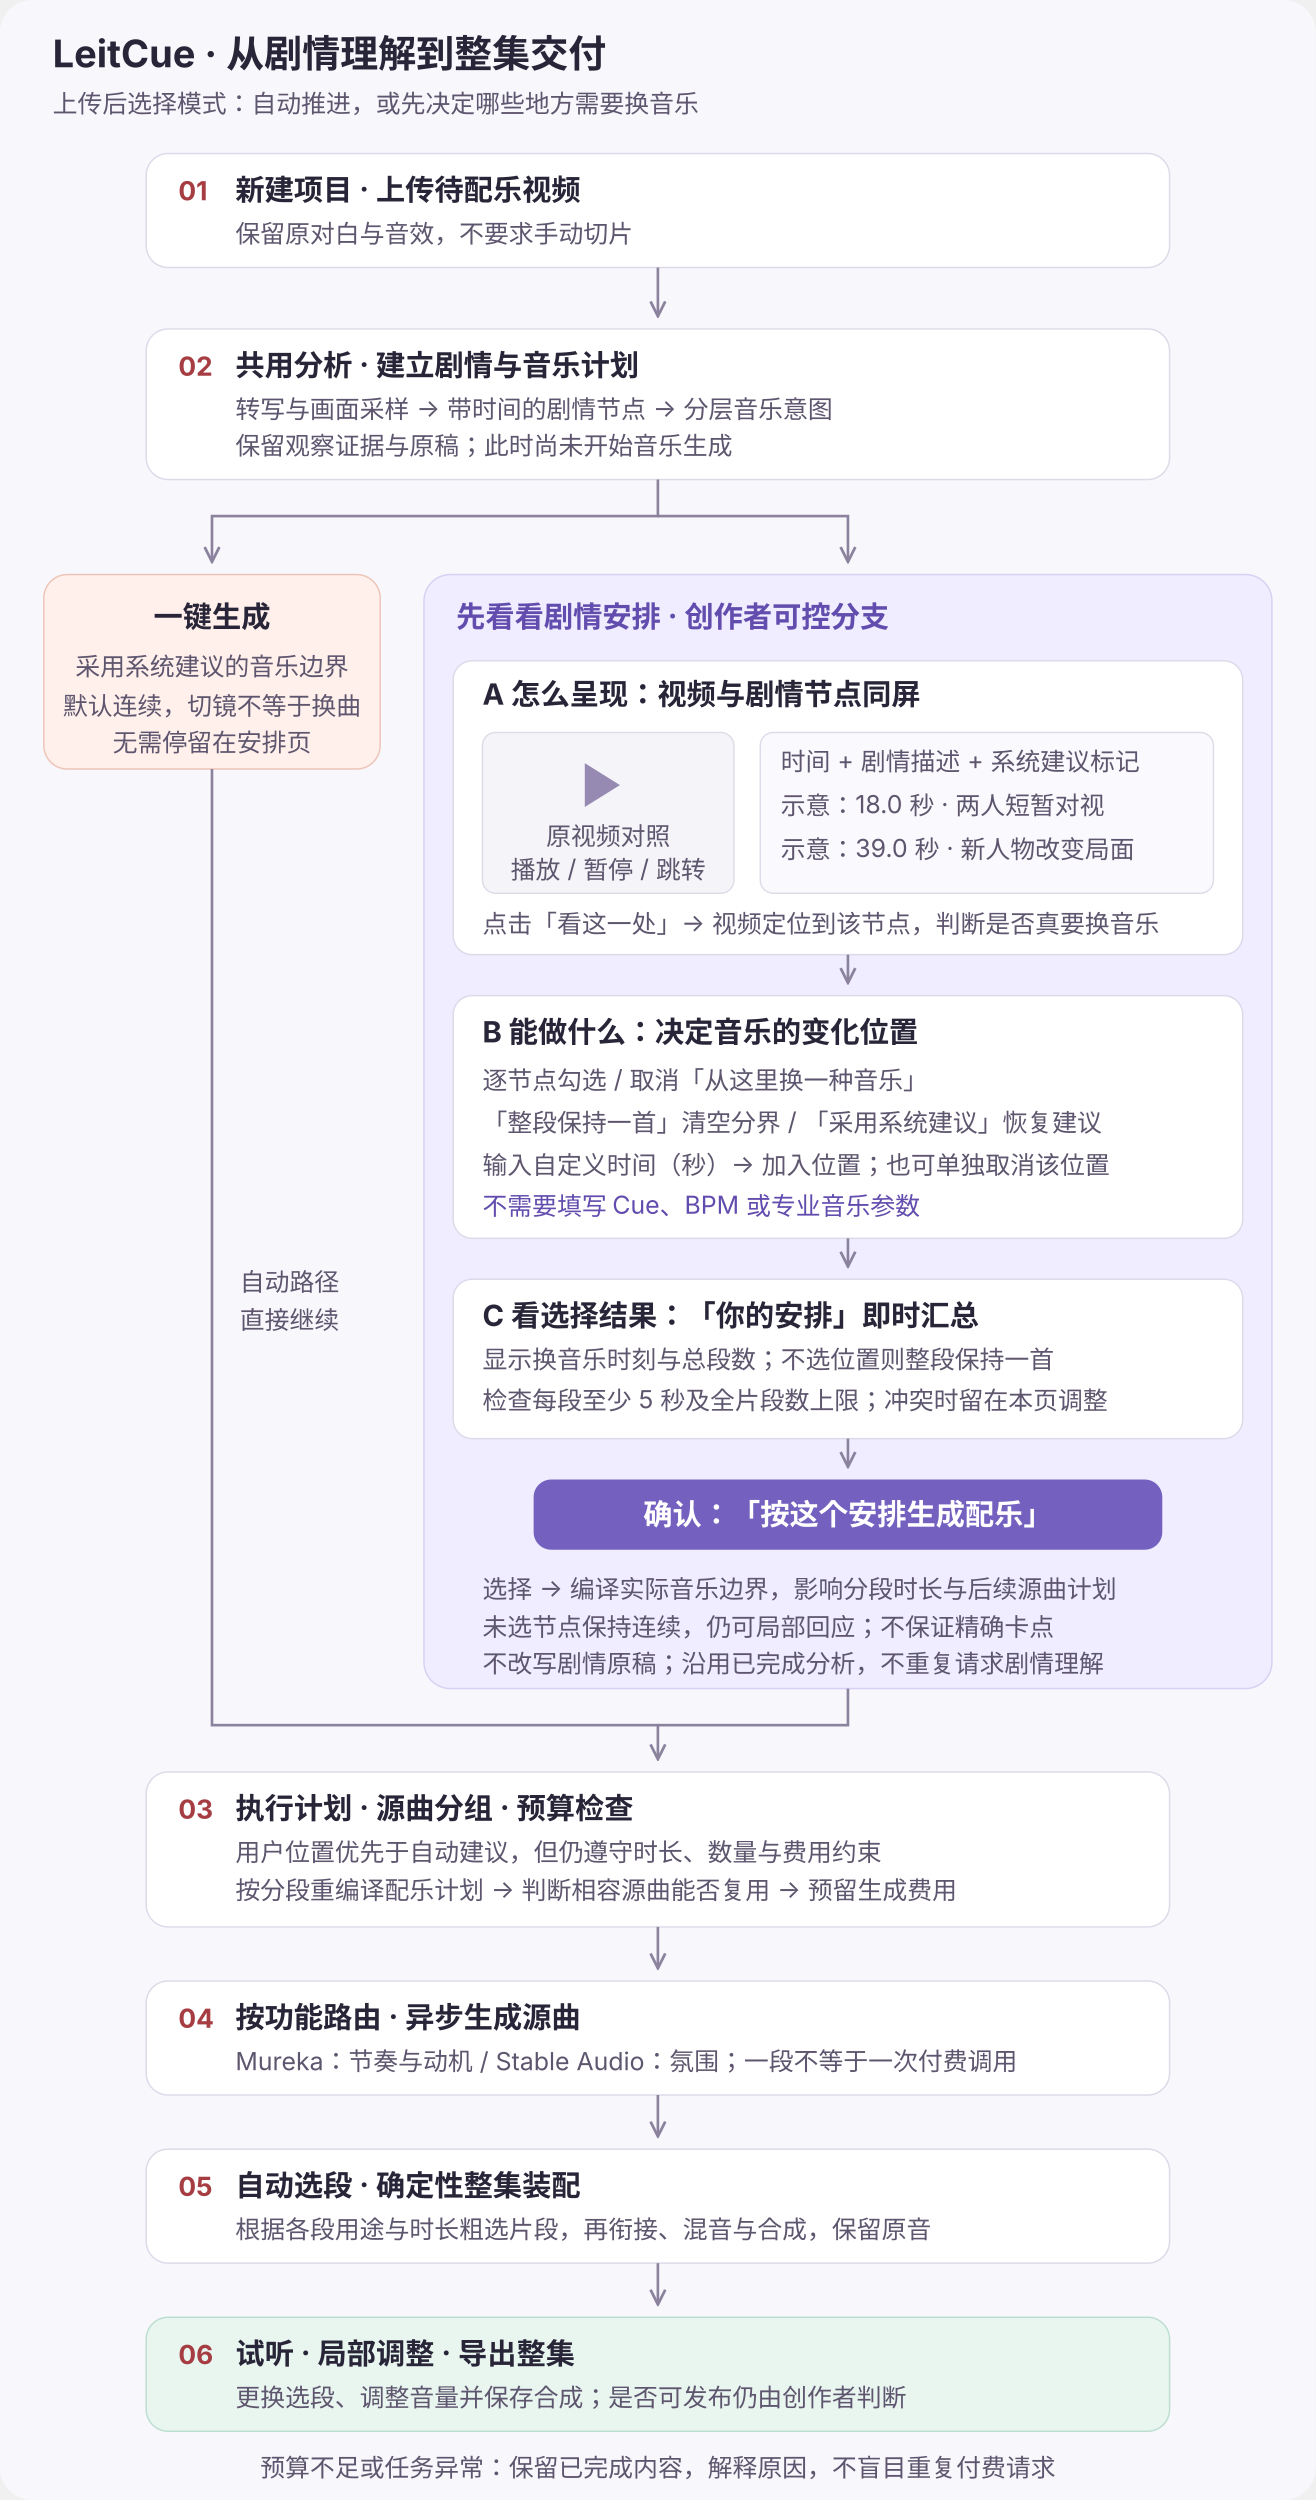
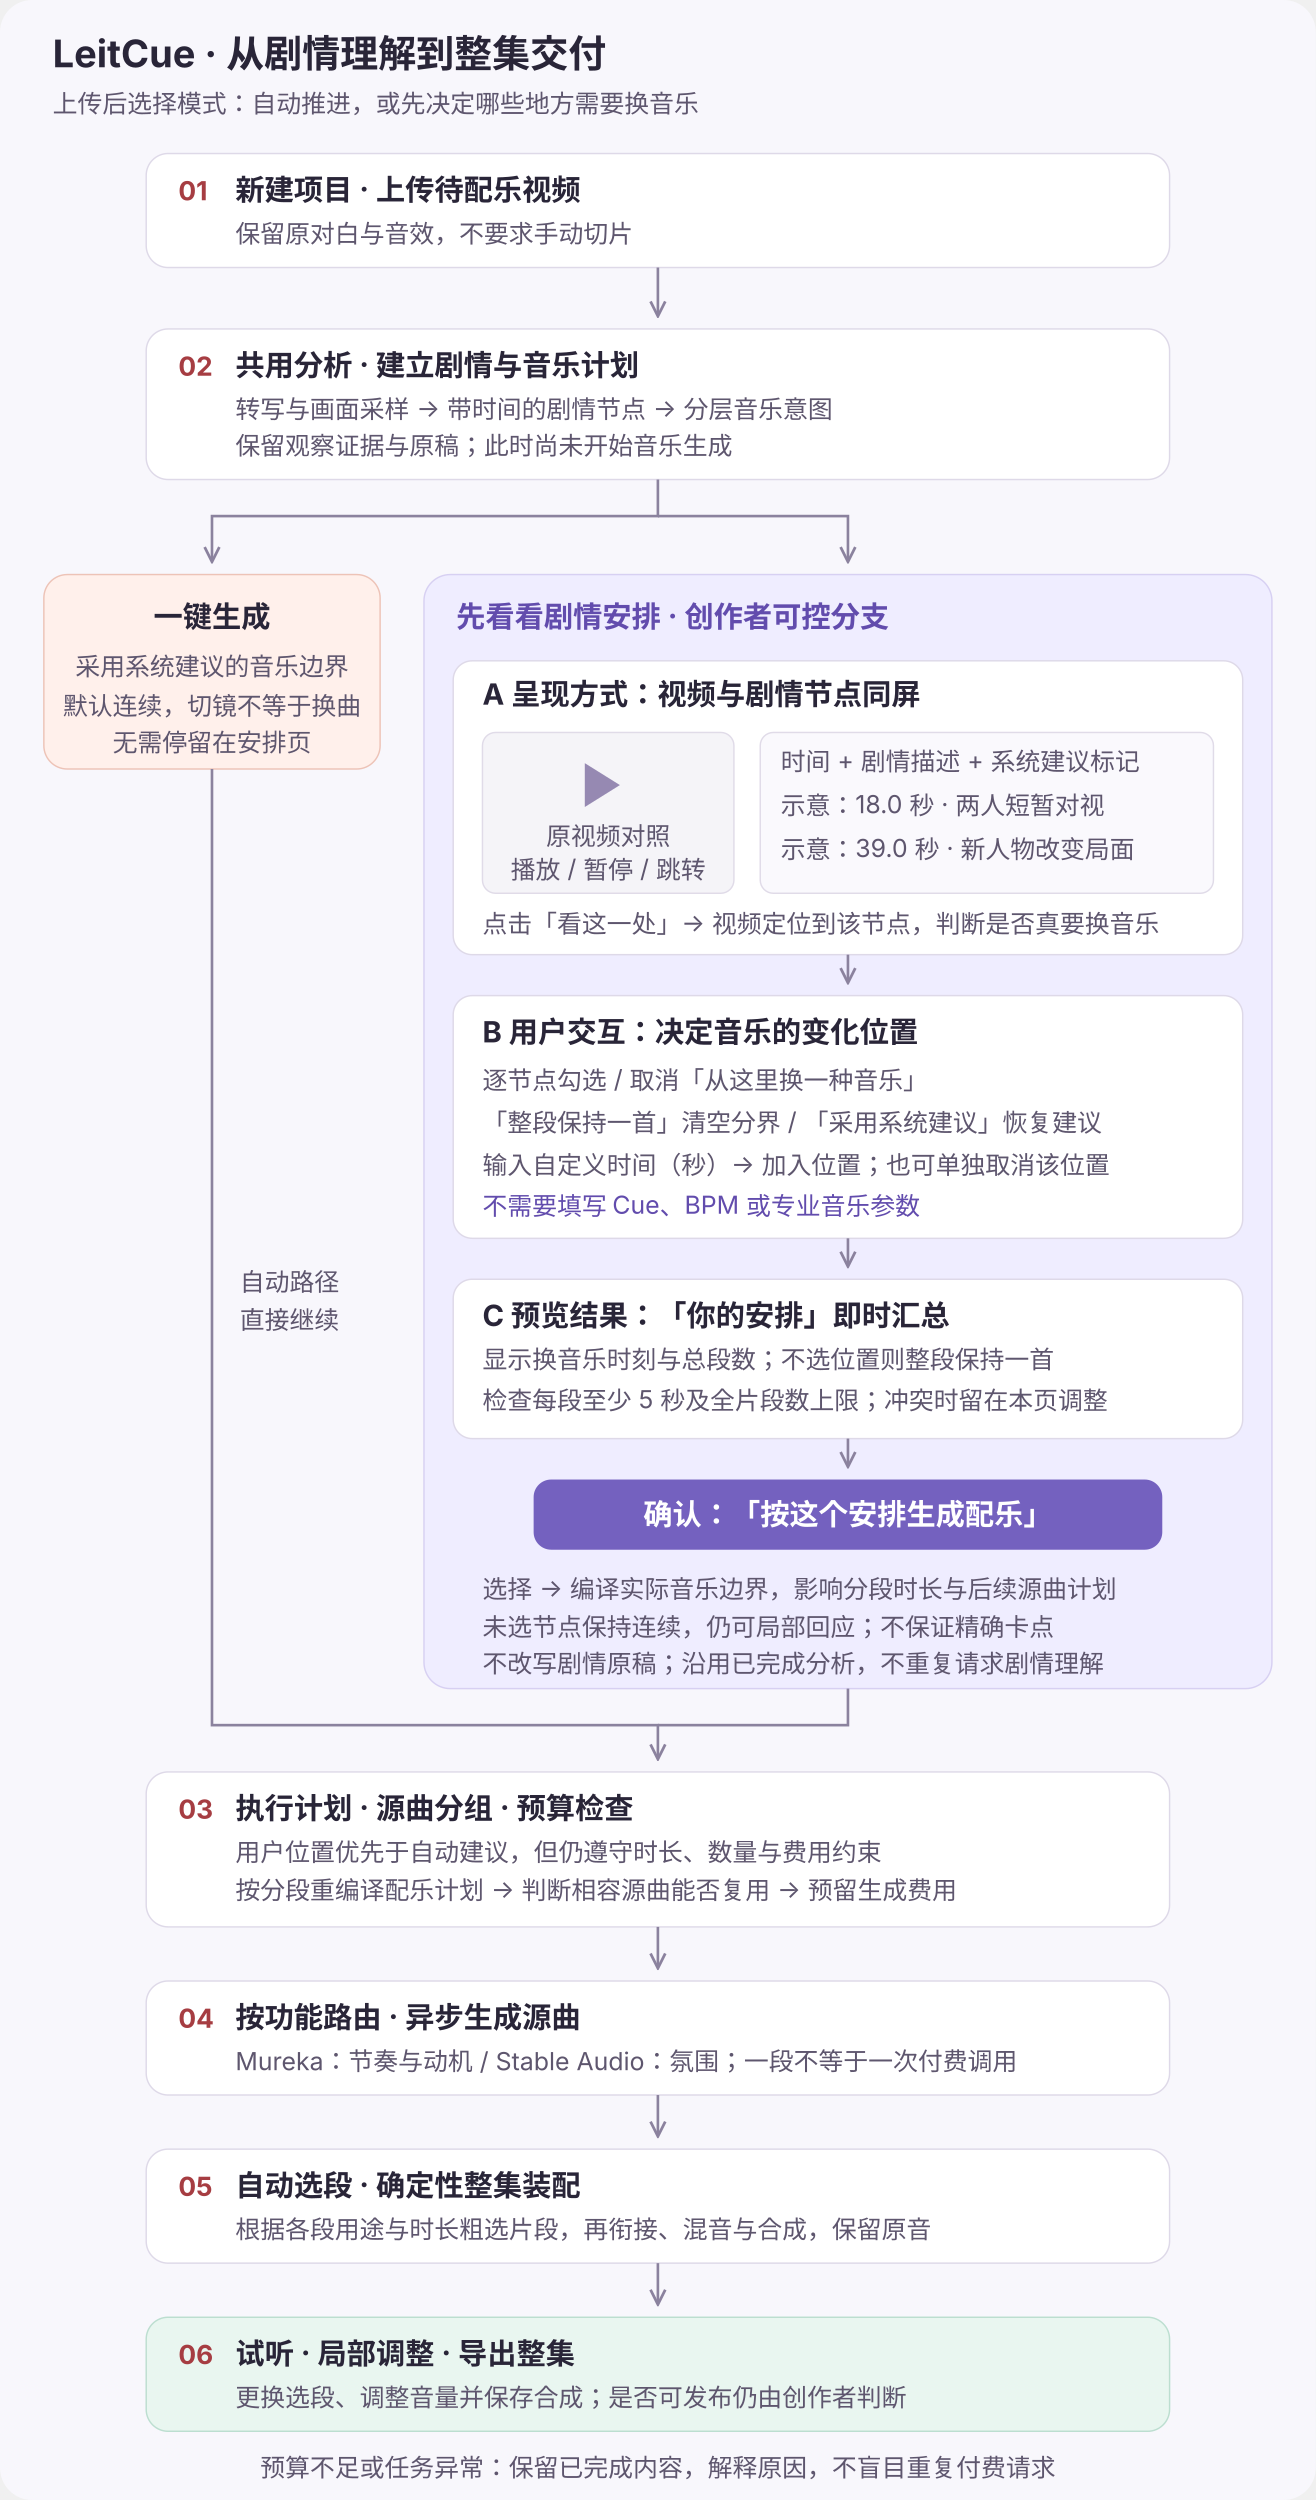
<svg xmlns="http://www.w3.org/2000/svg" width="900" height="1710" viewBox="0 0 900 1710" role="img" aria-labelledby="title desc">
  <defs>
    <marker id="arrow" viewBox="0 0 10 10" refX="8" refY="5" markerWidth="7" markerHeight="7" orient="auto-start-reverse">
      <path d="M1 1 9 5 1 9" fill="none" stroke="#8b829e" stroke-width="1.5" />
    </marker>
    <style>
      text{font-family:-apple-system,BlinkMacSystemFont,'Segoe UI','PingFang SC','Microsoft YaHei',sans-serif;fill:#292538}
      .heading{font-size:26px;font-weight:700}.label{font-size:20px;font-weight:650}.body{font-size:17px;fill:#5e566e}.num{font-size:18px;font-weight:700;fill:#a63d42}.accent{fill:#624cad}.line{fill:none;stroke:#8b829e;stroke-width:1.8;marker-end:url(#arrow)}.box{fill:#fff;stroke:#ded9e8}
    </style>
  </defs>
  <rect width="900" height="1710" rx="22" fill="#f8f7fc" />
  <text x="36" y="46" class="heading">LeitCue · 从剧情理解到整集交付</text>
  <text x="36" y="77" class="body">上传后选择模式：自动推进，或先决定哪些地方需要换音乐</text>
  <rect x="100" y="105" width="700" height="78" rx="15" class="box" />
  <text x="122" y="137" class="num">01</text>
  <text x="161" y="137" class="label">新建项目 · 上传待配乐视频</text>
  <text x="161" y="166" class="body">保留原对白与音效，不要求手动切片</text>
  <path d="M450 183V215" class="line" />
  <rect x="100" y="225" width="700" height="103" rx="15" class="box" />
  <text x="122" y="257" class="num">02</text>
  <text x="161" y="257" class="label">共用分析 · 建立剧情与音乐计划</text>
  <text x="161" y="286" class="body">转写与画面采样 → 带时间的剧情节点 → 分层音乐意图</text>
  <text x="161" y="311" class="body">保留观察证据与原稿；此时尚未开始音乐生成</text>
  <path d="M450 328V353H145V383" class="line" />
  <path d="M450 353H580V383" class="line" />
  <rect x="30" y="393" width="230" height="133" rx="16" fill="#fff0eb" stroke="#edc3b7" />
  <text x="145" y="429" text-anchor="middle" class="label">一键生成</text>
  <text x="145" y="462" text-anchor="middle" class="body">采用系统建议的音乐边界</text>
  <text x="145" y="489" text-anchor="middle" class="body">默认连续，切镜不等于换曲</text>
  <text x="145" y="514" text-anchor="middle" class="body">无需停留在安排页</text>
  <rect x="290" y="393" width="580" height="762" rx="18" fill="#efedff" stroke="#d7d0f2" />
  <text x="312" y="429" class="label accent">先看看剧情安排 · 创作者可控分支</text>
  <rect x="310" y="452" width="540" height="201" rx="13" class="box" />
-   <text x="330" y="482" class="label">A  怎么呈现：视频与剧情节点同屏</text>
+   <text x="330" y="482" class="label">A  呈现方式：视频与剧情节点同屏</text>
  <rect x="330" y="501" width="172" height="110" rx="9" fill="#f5f4f8" stroke="#e0dbe8" />
  <path d="M400 522L400 552L424 537Z" fill="#9689b2" />
  <text x="416" y="578" text-anchor="middle" class="body">原视频对照</text>
  <text x="416" y="601" text-anchor="middle" class="body">播放 / 暂停 / 跳转</text>
  <rect x="520" y="501" width="310" height="110" rx="9" fill="#faf9fd" stroke="#e0dbe8" />
  <text x="534" y="527" class="body">时间 + 剧情描述 + 系统建议标记</text>
  <text x="534" y="557" class="body">示意：18.0 秒 · 两人短暂对视</text>
  <text x="534" y="587" class="body">示意：39.0 秒 · 新人物改变局面</text>
  <text x="330" y="638" class="body">点击「看这一处」→ 视频定位到该节点，判断是否真要换音乐</text>
  <path d="M580 653V671" class="line" />
  <rect x="310" y="681" width="540" height="166" rx="13" class="box" />
-   <text x="330" y="713" class="label">B  能做什么：决定音乐的变化位置</text>
+   <text x="330" y="713" class="label">B  用户交互：决定音乐的变化位置</text>
  <text x="330" y="745" class="body">逐节点勾选 / 取消「从这里换一种音乐」</text>
  <text x="330" y="774" class="body">「整段保持一首」清空分界 / 「采用系统建议」恢复建议</text>
  <text x="330" y="803" class="body">输入自定义时间（秒）→ 加入位置；也可单独取消该位置</text>
  <text x="330" y="831" class="body accent">不需要填写 Cue、BPM 或专业音乐参数</text>
  <path d="M580 847V865" class="line" />
  <rect x="310" y="875" width="540" height="109" rx="13" class="box" />
-   <text x="330" y="907" class="label">C  看选择结果：「你的安排」即时汇总</text>
+   <text x="330" y="907" class="label">C  预览结果：「你的安排」即时汇总</text>
  <text x="330" y="936" class="body">显示换音乐时刻与总段数；不选位置则整段保持一首</text>
  <text x="330" y="964" class="body">检查每段至少 5 秒及全片段数上限；冲突时留在本页调整</text>
  <path d="M580 984V1002" class="line" />
  <rect x="365" y="1012" width="430" height="48" rx="12" fill="#7461bf" />
  <text x="580" y="1043" text-anchor="middle" class="label" style="fill:#fff">确认：「按这个安排生成配乐」</text>
  <text x="330" y="1093" class="body">选择 → 编译实际音乐边界，影响分段时长与后续源曲计划</text>
  <text x="330" y="1119" class="body">未选节点保持连续，仍可局部回应；不保证精确卡点</text>
  <text x="330" y="1144" class="body">不改写剧情原稿；沿用已完成分析，不重复请求剧情理解</text>
  <path d="M145 526V1180H450V1202" class="line" />
  <text x="164" y="883" class="body">自动路径</text>
  <text x="164" y="909" class="body">直接继续</text>
  <path d="M580 1155V1180H450" fill="none" stroke="#8b829e" stroke-width="1.8" />
  <rect x="100" y="1212" width="700" height="106" rx="15" class="box" />
  <text x="122" y="1244" class="num">03</text>
  <text x="161" y="1244" class="label">执行计划 · 源曲分组 · 预算检查</text>
  <text x="161" y="1273" class="body">用户位置优先于自动建议，但仍遵守时长、数量与费用约束</text>
  <text x="161" y="1299" class="body">按分段重编译配乐计划 → 判断相容源曲能否复用 → 预留生成费用</text>
  <path d="M450 1318V1345" class="line" />
  <rect x="100" y="1355" width="700" height="78" rx="15" class="box" />
  <text x="122" y="1387" class="num">04</text>
  <text x="161" y="1387" class="label">按功能路由 · 异步生成源曲</text>
  <text x="161" y="1416" class="body">Mureka：节奏与动机 / Stable Audio：氛围；一段不等于一次付费调用</text>
  <path d="M450 1433V1460" class="line" />
  <rect x="100" y="1470" width="700" height="78" rx="15" class="box" />
  <text x="122" y="1502" class="num">05</text>
  <text x="161" y="1502" class="label">自动选段 · 确定性整集装配</text>
  <text x="161" y="1531" class="body">根据各段用途与时长粗选片段，再衔接、混音与合成，保留原音</text>
  <path d="M450 1548V1575" class="line" />
  <rect x="100" y="1585" width="700" height="78" rx="15" fill="#e9f6f0" stroke="#bcded0" />
  <text x="122" y="1617" class="num">06</text>
  <text x="161" y="1617" class="label">试听 · 局部调整 · 导出整集</text>
  <text x="161" y="1646" class="body">更换选段、调整音量并保存合成；是否可发布仍由创作者判断</text>
  <text x="450" y="1694" text-anchor="middle" class="body">预算不足或任务异常：保留已完成内容，解释原因，不盲目重复付费请求</text>
</svg>
